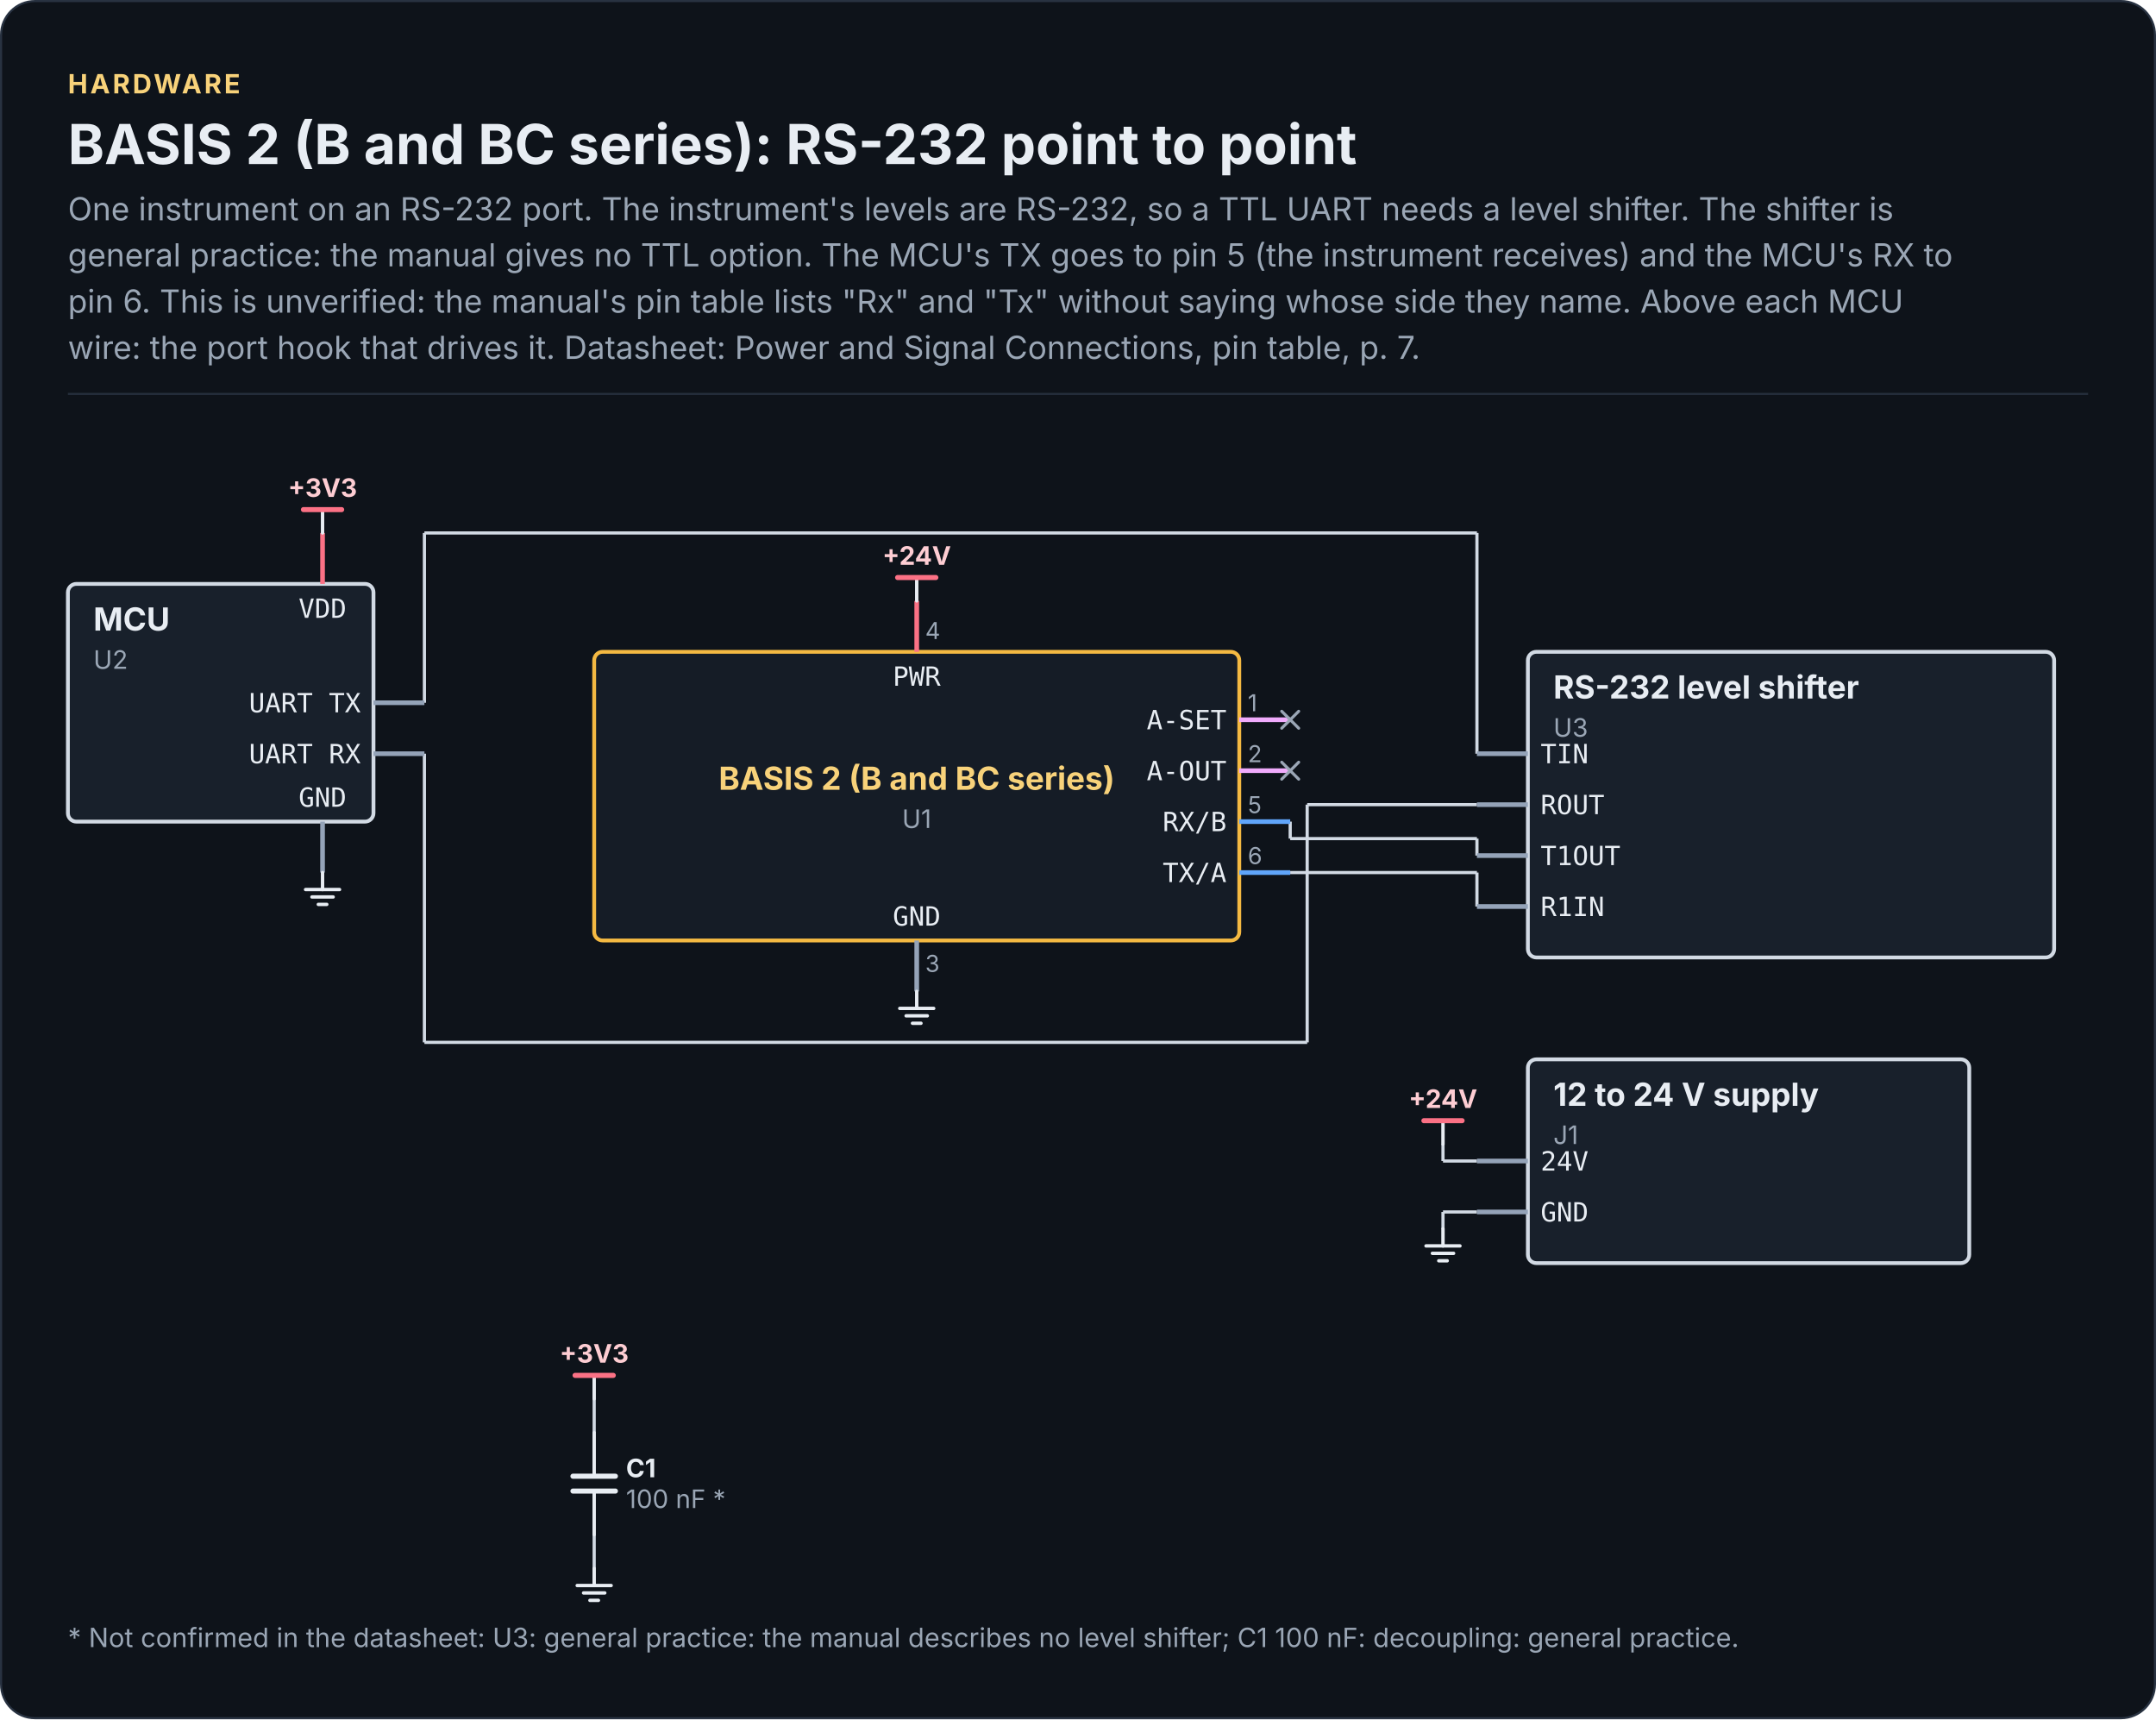
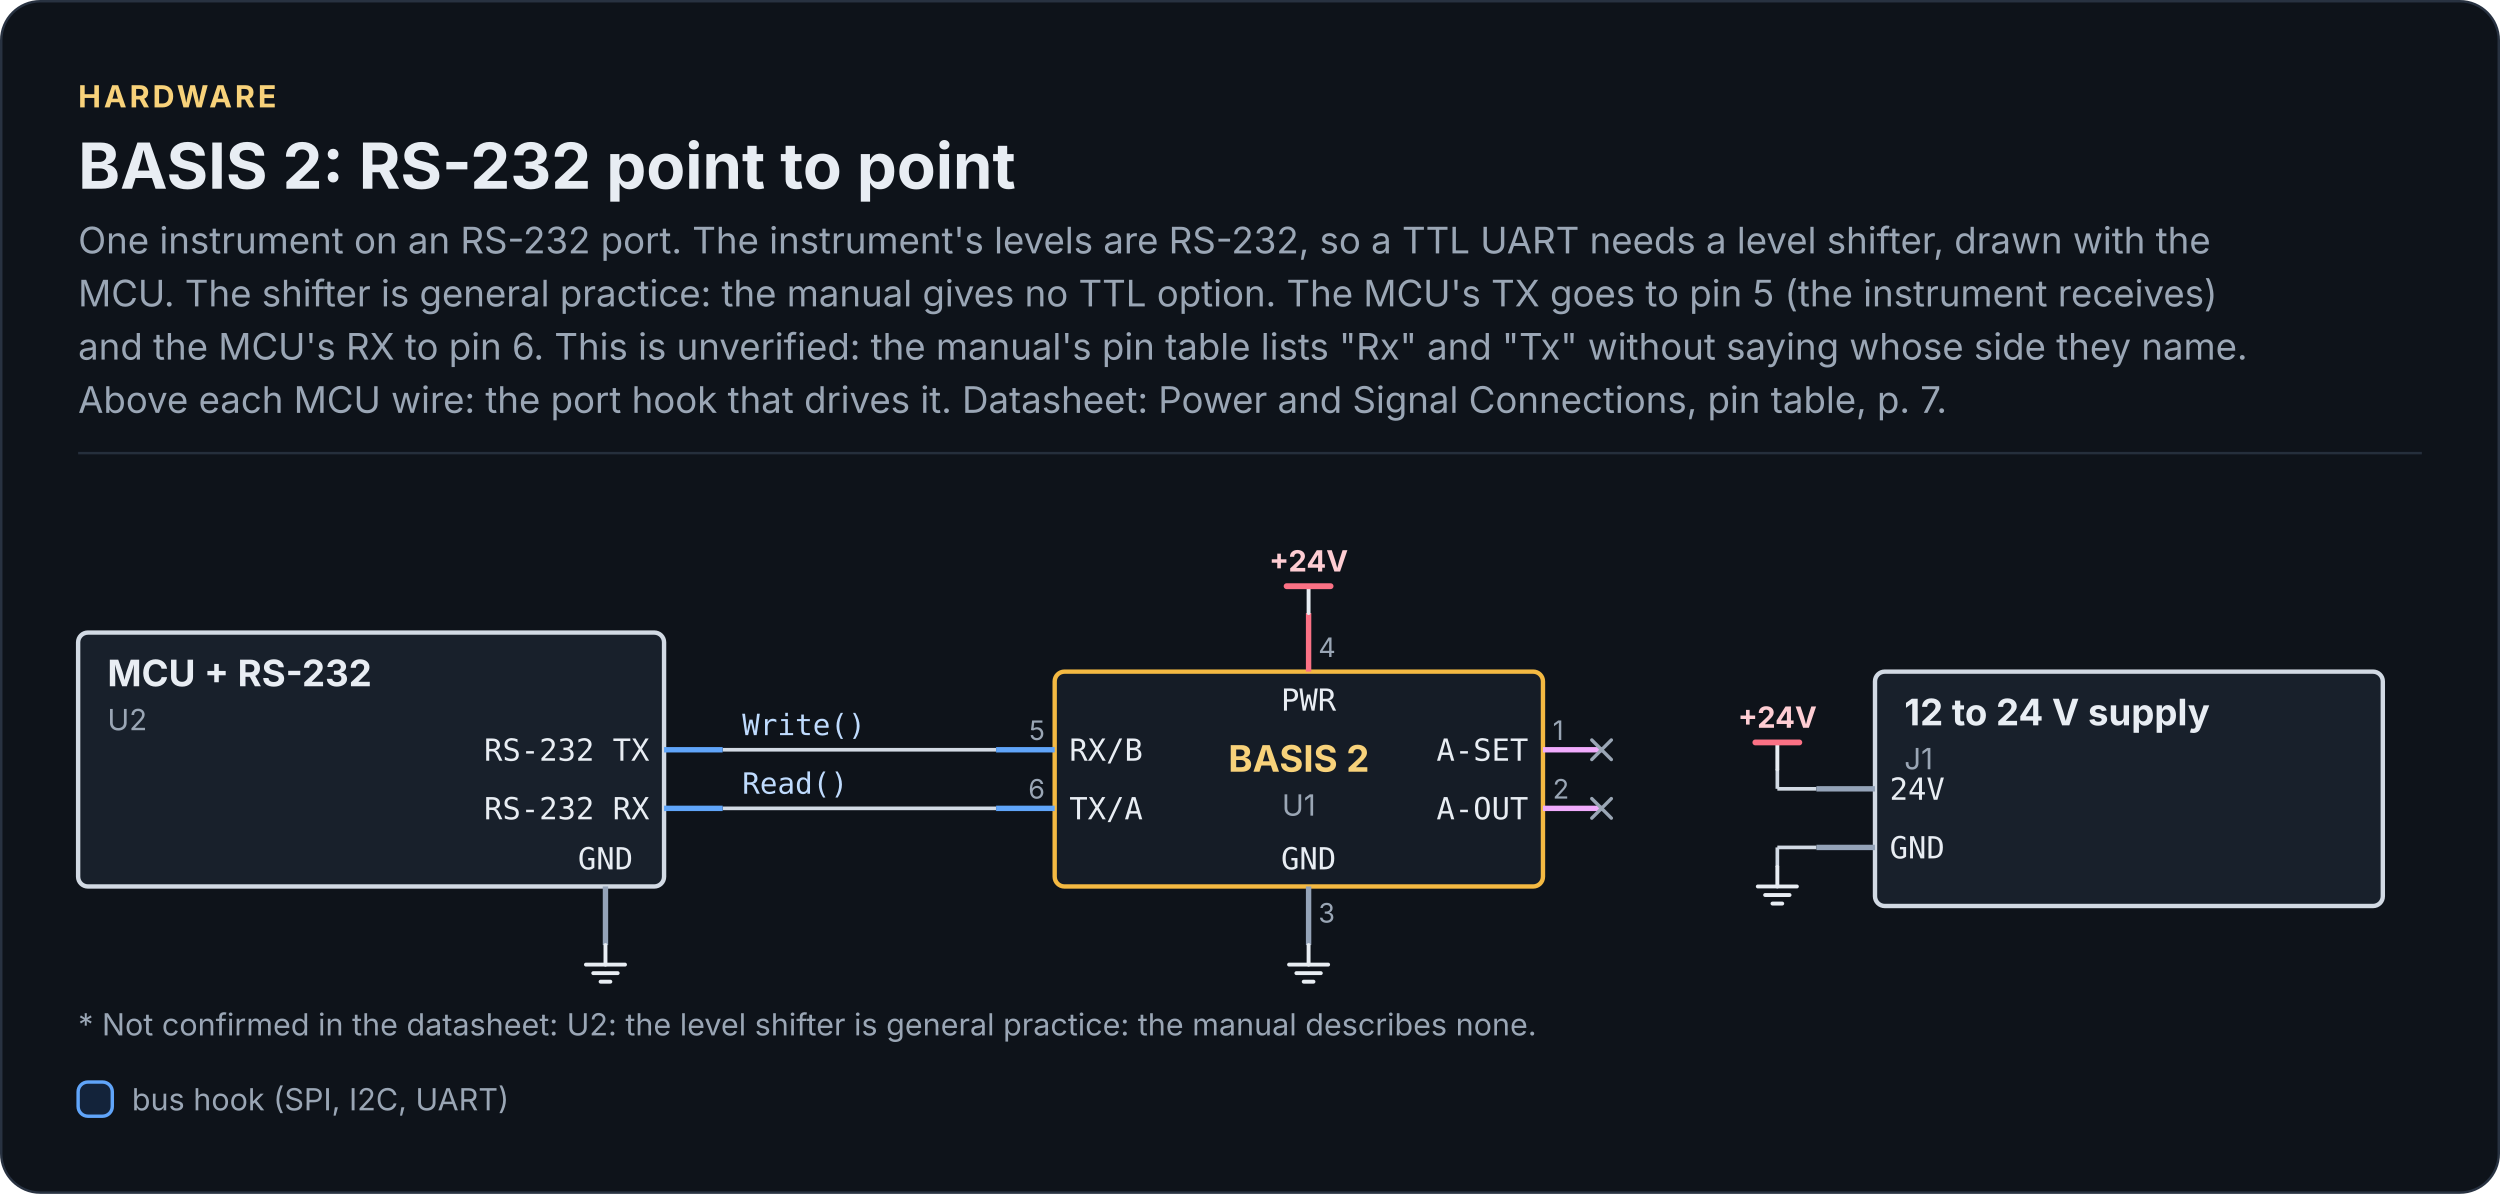
- <svg xmlns="http://www.w3.org/2000/svg" width="1016" height="810" viewBox="0 0 1016 810" role="img" aria-labelledby="chip-circuit-rs232-title chip-circuit-rs232-desc" font-family="Inter, 'Segoe UI', Roboto, 'Helvetica Neue', Arial, sans-serif">
-   <rect x="0.5" y="0.5" width="1015" height="809" rx="16" fill="#0E131A" stroke="#283241" />
+ <svg xmlns="http://www.w3.org/2000/svg" width="1024" height="489" viewBox="0 0 1024 489" role="img" aria-labelledby="chip-circuit-rs232-title chip-circuit-rs232-desc" font-family="Inter, 'Segoe UI', Roboto, 'Helvetica Neue', Arial, sans-serif">
+   <rect x="0.5" y="0.5" width="1023" height="488" rx="16" fill="#0E131A" stroke="#283241" />
  <text x="32" y="44" font-size="12.5" font-weight="700" letter-spacing="1.2" fill="#F8D27A">HARDWARE</text>
-   <text x="32" y="77.3" font-size="26" font-weight="700" fill="#E8EDF3">BASIS 2 (B and BC series): RS-232 point to point</text>
-   <text x="32" y="103.8" font-size="15" fill="#9AA6B5">One instrument on an RS-232 port. The instrument's levels are RS-232, so a TTL UART needs a level shifter. The shifter is</text>
-   <text x="32" y="125.5" font-size="15" fill="#9AA6B5">general practice: the manual gives no TTL option. The MCU's TX goes to pin 5 (the instrument receives) and the MCU's RX to</text>
-   <text x="32" y="147.3" font-size="15" fill="#9AA6B5">pin 6. This is unverified: the manual's pin table lists "Rx" and "Tx" without saying whose side they name. Above each MCU</text>
-   <text x="32" y="169.1" font-size="15" fill="#9AA6B5">wire: the port hook that drives it. Datasheet: Power and Signal Connections, pin table, p. 7.</text>
-   <rect x="32" y="185.1" width="952" height="1" fill="#252F3C" />
-   <path d="M680 539 L680 547" fill="none" stroke="#D2DAE4" stroke-width="1.5" />
-   <path d="M680 547 L696 547" fill="none" stroke="#D2DAE4" stroke-width="1.5" />
-   <path d="M280 659 L280 675" fill="none" stroke="#D2DAE4" stroke-width="1.5" />
-   <path d="M608 411.1 L696 411.1" fill="none" stroke="#D2DAE4" stroke-width="1.5" />
-   <path d="M696 411.1 L696 427.1" fill="none" stroke="#D2DAE4" stroke-width="1.5" />
-   <path d="M280 723 L280 739" fill="none" stroke="#D2DAE4" stroke-width="1.5" />
-   <path d="M680 571 L696 571" fill="none" stroke="#D2DAE4" stroke-width="1.5" />
-   <path d="M680 571 L680 579" fill="none" stroke="#D2DAE4" stroke-width="1.5" />
-   <path d="M200 355.1 L200 491.1" fill="none" stroke="#D2DAE4" stroke-width="1.5" />
-   <path d="M200 491.1 L616 491.1" fill="none" stroke="#D2DAE4" stroke-width="1.5" />
-   <path d="M616 379.1 L696 379.1" fill="none" stroke="#D2DAE4" stroke-width="1.5" />
-   <path d="M616 379.1 L616 491.1" fill="none" stroke="#D2DAE4" stroke-width="1.5" />
-   <path d="M200 251.1 L696 251.1" fill="none" stroke="#D2DAE4" stroke-width="1.5" />
-   <path d="M200 251.1 L200 331.1" fill="none" stroke="#D2DAE4" stroke-width="1.5" />
-   <path d="M696 251.1 L696 355.1" fill="none" stroke="#D2DAE4" stroke-width="1.5" />
-   <path d="M608 387.1 L608 395.1" fill="none" stroke="#D2DAE4" stroke-width="1.5" />
-   <path d="M608 395.1 L696 395.1" fill="none" stroke="#D2DAE4" stroke-width="1.5" />
-   <path d="M696 395.1 L696 403.1" fill="none" stroke="#D2DAE4" stroke-width="1.5" />
-   <rect x="280" y="307.1" width="304" height="136" rx="4" fill="#151C26" stroke="#F4B942" stroke-width="1.8" />
-   <path d="M584 339.1 L608 339.1" fill="none" stroke="#F0ABFC" stroke-width="2.2" stroke-linecap="butt" stroke-linejoin="round" />
-   <path d="M584 363.1 L608 363.1" fill="none" stroke="#F0ABFC" stroke-width="2.2" stroke-linecap="butt" stroke-linejoin="round" />
-   <path d="M584 387.1 L608 387.1" fill="none" stroke="#60A5FA" stroke-width="2.2" stroke-linecap="butt" stroke-linejoin="round" />
-   <path d="M584 411.1 L608 411.1" fill="none" stroke="#60A5FA" stroke-width="2.2" stroke-linecap="butt" stroke-linejoin="round" />
-   <path d="M432 307.1 L432 283.1" fill="none" stroke="#FB7185" stroke-width="2.2" stroke-linecap="butt" stroke-linejoin="round" />
-   <path d="M432 443.1 L432 467.1" fill="none" stroke="#94A3B8" stroke-width="2.2" stroke-linecap="butt" stroke-linejoin="round" />
-   <rect x="32" y="275.1" width="144" height="112" rx="4" fill="#18202B" stroke="#D2DAE4" stroke-width="1.8" />
-   <path d="M176 331.1 L200 331.1" fill="none" stroke="#94A3B8" stroke-width="2.2" stroke-linecap="butt" stroke-linejoin="round" />
-   <path d="M176 355.1 L200 355.1" fill="none" stroke="#94A3B8" stroke-width="2.2" stroke-linecap="butt" stroke-linejoin="round" />
-   <path d="M152 275.1 L152 251.1" fill="none" stroke="#FB7185" stroke-width="2.2" stroke-linecap="butt" stroke-linejoin="round" />
-   <path d="M152 387.1 L152 411.1" fill="none" stroke="#94A3B8" stroke-width="2.2" stroke-linecap="butt" stroke-linejoin="round" />
-   <path d="M432 283.1 L432 272.1" fill="none" stroke="#E8EDF3" stroke-width="1.6" stroke-linecap="round" stroke-linejoin="round" />
-   <path d="M423 272.1 L441 272.1" fill="none" stroke="#FB7185" stroke-width="2.4" stroke-linecap="round" stroke-linejoin="round" />
-   <path d="M432 467.1 L432 475.1" fill="none" stroke="#E8EDF3" stroke-width="1.6" stroke-linecap="round" stroke-linejoin="round" />
-   <path d="M424 475.1 L440 475.1" fill="none" stroke="#E8EDF3" stroke-width="1.6" stroke-linecap="round" stroke-linejoin="round" />
-   <path d="M427 478.6 L437 478.6" fill="none" stroke="#E8EDF3" stroke-width="1.6" stroke-linecap="round" stroke-linejoin="round" />
-   <path d="M430 482.1 L434 482.1" fill="none" stroke="#E8EDF3" stroke-width="1.6" stroke-linecap="round" stroke-linejoin="round" />
-   <path d="M152 251.1 L152 240.1" fill="none" stroke="#E8EDF3" stroke-width="1.6" stroke-linecap="round" stroke-linejoin="round" />
-   <path d="M143 240.1 L161 240.1" fill="none" stroke="#FB7185" stroke-width="2.4" stroke-linecap="round" stroke-linejoin="round" />
-   <path d="M152 411.1 L152 419.1" fill="none" stroke="#E8EDF3" stroke-width="1.6" stroke-linecap="round" stroke-linejoin="round" />
-   <path d="M144 419.1 L160 419.1" fill="none" stroke="#E8EDF3" stroke-width="1.6" stroke-linecap="round" stroke-linejoin="round" />
-   <path d="M147 422.6 L157 422.6" fill="none" stroke="#E8EDF3" stroke-width="1.6" stroke-linecap="round" stroke-linejoin="round" />
-   <path d="M150 426.1 L154 426.1" fill="none" stroke="#E8EDF3" stroke-width="1.6" stroke-linecap="round" stroke-linejoin="round" />
-   <rect x="720" y="307.1" width="248" height="144" rx="4" fill="#18202B" stroke="#D2DAE4" stroke-width="1.8" />
-   <path d="M720 355.1 L696 355.1" fill="none" stroke="#94A3B8" stroke-width="2.2" stroke-linecap="butt" stroke-linejoin="round" />
-   <path d="M720 379.1 L696 379.1" fill="none" stroke="#94A3B8" stroke-width="2.2" stroke-linecap="butt" stroke-linejoin="round" />
-   <path d="M720 403.1 L696 403.1" fill="none" stroke="#94A3B8" stroke-width="2.2" stroke-linecap="butt" stroke-linejoin="round" />
-   <path d="M720 427.1 L696 427.1" fill="none" stroke="#94A3B8" stroke-width="2.2" stroke-linecap="butt" stroke-linejoin="round" />
-   <rect x="720" y="499.1" width="208" height="96" rx="4" fill="#18202B" stroke="#D2DAE4" stroke-width="1.8" />
-   <path d="M720 547 L696 547" fill="none" stroke="#94A3B8" stroke-width="2.2" stroke-linecap="butt" stroke-linejoin="round" />
-   <path d="M720 571 L696 571" fill="none" stroke="#94A3B8" stroke-width="2.2" stroke-linecap="butt" stroke-linejoin="round" />
-   <path d="M280 675 L280 695.5" fill="none" stroke="#E8EDF3" stroke-width="1.6" stroke-linecap="round" stroke-linejoin="round" />
-   <path d="M280 702.5 L280 723" fill="none" stroke="#E8EDF3" stroke-width="1.6" stroke-linecap="round" stroke-linejoin="round" />
-   <path d="M270 695.5 L290 695.5" fill="none" stroke="#E8EDF3" stroke-width="2.4" stroke-linecap="round" stroke-linejoin="round" />
-   <path d="M270 702.5 L290 702.5" fill="none" stroke="#E8EDF3" stroke-width="2.4" stroke-linecap="round" stroke-linejoin="round" />
-   <path d="M280 659 L280 648" fill="none" stroke="#E8EDF3" stroke-width="1.6" stroke-linecap="round" stroke-linejoin="round" />
-   <path d="M271 648 L289 648" fill="none" stroke="#FB7185" stroke-width="2.4" stroke-linecap="round" stroke-linejoin="round" />
-   <path d="M680 539 L680 528" fill="none" stroke="#E8EDF3" stroke-width="1.6" stroke-linecap="round" stroke-linejoin="round" />
-   <path d="M671 528 L689 528" fill="none" stroke="#FB7185" stroke-width="2.4" stroke-linecap="round" stroke-linejoin="round" />
-   <path d="M280 739 L280 747" fill="none" stroke="#E8EDF3" stroke-width="1.6" stroke-linecap="round" stroke-linejoin="round" />
-   <path d="M272 747 L288 747" fill="none" stroke="#E8EDF3" stroke-width="1.6" stroke-linecap="round" stroke-linejoin="round" />
-   <path d="M275 750.5 L285 750.5" fill="none" stroke="#E8EDF3" stroke-width="1.6" stroke-linecap="round" stroke-linejoin="round" />
-   <path d="M278 754 L282 754" fill="none" stroke="#E8EDF3" stroke-width="1.6" stroke-linecap="round" stroke-linejoin="round" />
-   <path d="M680 579 L680 587" fill="none" stroke="#E8EDF3" stroke-width="1.6" stroke-linecap="round" stroke-linejoin="round" />
-   <path d="M672 587 L688 587" fill="none" stroke="#E8EDF3" stroke-width="1.6" stroke-linecap="round" stroke-linejoin="round" />
-   <path d="M675 590.5 L685 590.5" fill="none" stroke="#E8EDF3" stroke-width="1.6" stroke-linecap="round" stroke-linejoin="round" />
-   <path d="M678 594 L682 594" fill="none" stroke="#E8EDF3" stroke-width="1.6" stroke-linecap="round" stroke-linejoin="round" />
-   <path d="M604 343.1 L612 335.1" fill="none" stroke="#9AA6B5" stroke-width="1.4" stroke-linecap="round" stroke-linejoin="round" />
-   <path d="M604 335.1 L612 343.1" fill="none" stroke="#9AA6B5" stroke-width="1.4" stroke-linecap="round" stroke-linejoin="round" />
-   <path d="M604 367.1 L612 359.1" fill="none" stroke="#9AA6B5" stroke-width="1.4" stroke-linecap="round" stroke-linejoin="round" />
-   <path d="M604 359.1 L612 367.1" fill="none" stroke="#9AA6B5" stroke-width="1.4" stroke-linecap="round" stroke-linejoin="round" />
-   <text x="578" y="343.6" font-size="12.5" font-family="'JetBrains Mono', 'SFMono-Regular', Menlo, Consolas, monospace" text-anchor="end" fill="#E8EDF3">A-SET</text>
-   <text x="588" y="335.1" font-size="11" fill="#9AA6B5">1</text>
-   <text x="578" y="367.6" font-size="12.5" font-family="'JetBrains Mono', 'SFMono-Regular', Menlo, Consolas, monospace" text-anchor="end" fill="#E8EDF3">A-OUT</text>
-   <text x="588" y="359.1" font-size="11" fill="#9AA6B5">2</text>
-   <text x="578" y="391.6" font-size="12.5" font-family="'JetBrains Mono', 'SFMono-Regular', Menlo, Consolas, monospace" text-anchor="end" fill="#E8EDF3">RX/B</text>
-   <text x="588" y="383.1" font-size="11" fill="#9AA6B5">5</text>
-   <text x="578" y="415.6" font-size="12.5" font-family="'JetBrains Mono', 'SFMono-Regular', Menlo, Consolas, monospace" text-anchor="end" fill="#E8EDF3">TX/A</text>
-   <text x="588" y="407.1" font-size="11" fill="#9AA6B5">6</text>
-   <text x="432" y="323.1" font-size="12.5" font-family="'JetBrains Mono', 'SFMono-Regular', Menlo, Consolas, monospace" text-anchor="middle" fill="#E8EDF3">PWR</text>
-   <text x="436" y="301.1" font-size="11" fill="#9AA6B5">4</text>
-   <text x="432" y="436.1" font-size="12.5" font-family="'JetBrains Mono', 'SFMono-Regular', Menlo, Consolas, monospace" text-anchor="middle" fill="#E8EDF3">GND</text>
-   <text x="436" y="457.9" font-size="11" fill="#9AA6B5">3</text>
-   <text x="432" y="372.1" font-size="15" font-weight="700" text-anchor="middle" fill="#F8D27A">BASIS 2 (B and BC series)</text>
-   <text x="432" y="390.1" font-size="12" text-anchor="middle" fill="#9AA6B5">U1</text>
-   <text x="170" y="335.6" font-size="12.5" font-family="'JetBrains Mono', 'SFMono-Regular', Menlo, Consolas, monospace" text-anchor="end" fill="#E8EDF3">UART TX</text>
-   <text x="170" y="359.6" font-size="12.5" font-family="'JetBrains Mono', 'SFMono-Regular', Menlo, Consolas, monospace" text-anchor="end" fill="#E8EDF3">UART RX</text>
-   <text x="152" y="291.1" font-size="12.5" font-family="'JetBrains Mono', 'SFMono-Regular', Menlo, Consolas, monospace" text-anchor="middle" fill="#E8EDF3">VDD</text>
-   <text x="152" y="380.1" font-size="12.5" font-family="'JetBrains Mono', 'SFMono-Regular', Menlo, Consolas, monospace" text-anchor="middle" fill="#E8EDF3">GND</text>
-   <text x="44" y="297.1" font-size="15" font-weight="700" fill="#E8EDF3">MCU</text>
-   <text x="44" y="315.1" font-size="12" fill="#9AA6B5">U2</text>
-   <text x="432" y="266.1" font-size="12" font-weight="700" text-anchor="middle" fill="#FECDD3">+24V</text>
-   <text x="152" y="234.1" font-size="12" font-weight="700" text-anchor="middle" fill="#FECDD3">+3V3</text>
-   <text x="726" y="359.6" font-size="12.5" font-family="'JetBrains Mono', 'SFMono-Regular', Menlo, Consolas, monospace" fill="#E8EDF3">TIN</text>
-   <text x="726" y="383.6" font-size="12.5" font-family="'JetBrains Mono', 'SFMono-Regular', Menlo, Consolas, monospace" fill="#E8EDF3">ROUT</text>
-   <text x="726" y="407.6" font-size="12.5" font-family="'JetBrains Mono', 'SFMono-Regular', Menlo, Consolas, monospace" fill="#E8EDF3">T1OUT</text>
-   <text x="726" y="431.6" font-size="12.5" font-family="'JetBrains Mono', 'SFMono-Regular', Menlo, Consolas, monospace" fill="#E8EDF3">R1IN</text>
-   <text x="732" y="329.1" font-size="15" font-weight="700" fill="#E8EDF3">RS-232 level shifter</text>
-   <text x="732" y="347.1" font-size="12" fill="#9AA6B5">U3</text>
-   <text x="726" y="551.5" font-size="12.5" font-family="'JetBrains Mono', 'SFMono-Regular', Menlo, Consolas, monospace" fill="#E8EDF3">24V</text>
-   <text x="726" y="575.5" font-size="12.5" font-family="'JetBrains Mono', 'SFMono-Regular', Menlo, Consolas, monospace" fill="#E8EDF3">GND</text>
-   <text x="732" y="521" font-size="15" font-weight="700" fill="#E8EDF3">12 to 24 V supply</text>
-   <text x="732" y="539" font-size="12" fill="#9AA6B5">J1</text>
-   <text x="295" y="696" font-size="12" font-weight="700" fill="#E8EDF3">C1</text>
-   <text x="295" y="710.5" font-size="12" fill="#9AA6B5">100 nF *</text>
-   <text x="280" y="642" font-size="12" font-weight="700" text-anchor="middle" fill="#FECDD3">+3V3</text>
-   <text x="680" y="522" font-size="12" font-weight="700" text-anchor="middle" fill="#FECDD3">+24V</text>
-   <text x="32" y="776" font-size="12.5" fill="#9AA6B5">* Not confirmed in the datasheet: U3: general practice: the manual describes no level shifter; C1 100 nF: decoupling: general practice.</text>
+   <text x="32" y="77.3" font-size="26" font-weight="700" fill="#E8EDF3">BASIS 2: RS-232 point to point</text>
+   <text x="32" y="103.8" font-size="15" fill="#9AA6B5">One instrument on an RS-232 port. The instrument's levels are RS-232, so a TTL UART needs a level shifter, drawn with the</text>
+   <text x="32" y="125.5" font-size="15" fill="#9AA6B5">MCU. The shifter is general practice: the manual gives no TTL option. The MCU's TX goes to pin 5 (the instrument receives)</text>
+   <text x="32" y="147.3" font-size="15" fill="#9AA6B5">and the MCU's RX to pin 6. This is unverified: the manual's pin table lists "Rx" and "Tx" without saying whose side they name.</text>
+   <text x="32" y="169.1" font-size="15" fill="#9AA6B5">Above each MCU wire: the port hook that drives it. Datasheet: Power and Signal Connections, pin table, p. 7.</text>
+   <rect x="32" y="185.1" width="960" height="1" fill="#252F3C" />
+   <path d="M728 315.1 L728 323.1" fill="none" stroke="#D2DAE4" stroke-width="1.5" />
+   <path d="M728 323.1 L744 323.1" fill="none" stroke="#D2DAE4" stroke-width="1.5" />
+   <path d="M728 347.1 L744 347.1" fill="none" stroke="#D2DAE4" stroke-width="1.5" />
+   <path d="M728 347.1 L728 355.1" fill="none" stroke="#D2DAE4" stroke-width="1.5" />
+   <path d="M296 331.1 L408 331.1" fill="none" stroke="#D2DAE4" stroke-width="1.5" />
+   <path d="M296 307.1 L408 307.1" fill="none" stroke="#D2DAE4" stroke-width="1.5" />
+   <rect x="432" y="275.1" width="200" height="88" rx="4" fill="#151C26" stroke="#F4B942" stroke-width="1.8" />
+   <path d="M432 307.1 L408 307.1" fill="none" stroke="#60A5FA" stroke-width="2.2" stroke-linecap="butt" stroke-linejoin="round" />
+   <path d="M432 331.1 L408 331.1" fill="none" stroke="#60A5FA" stroke-width="2.2" stroke-linecap="butt" stroke-linejoin="round" />
+   <path d="M632 307.1 L656 307.1" fill="none" stroke="#F0ABFC" stroke-width="2.2" stroke-linecap="butt" stroke-linejoin="round" />
+   <path d="M632 331.1 L656 331.1" fill="none" stroke="#F0ABFC" stroke-width="2.2" stroke-linecap="butt" stroke-linejoin="round" />
+   <path d="M536 275.1 L536 251.1" fill="none" stroke="#FB7185" stroke-width="2.2" stroke-linecap="butt" stroke-linejoin="round" />
+   <path d="M536 363.1 L536 387.1" fill="none" stroke="#94A3B8" stroke-width="2.2" stroke-linecap="butt" stroke-linejoin="round" />
+   <rect x="32" y="259.1" width="240" height="104" rx="4" fill="#18202B" stroke="#D2DAE4" stroke-width="1.8" />
+   <path d="M272 307.1 L296 307.1" fill="none" stroke="#60A5FA" stroke-width="2.2" stroke-linecap="butt" stroke-linejoin="round" />
+   <path d="M272 331.1 L296 331.1" fill="none" stroke="#60A5FA" stroke-width="2.2" stroke-linecap="butt" stroke-linejoin="round" />
+   <path d="M248 363.1 L248 387.1" fill="none" stroke="#94A3B8" stroke-width="2.2" stroke-linecap="butt" stroke-linejoin="round" />
+   <path d="M536 251.1 L536 240.1" fill="none" stroke="#E8EDF3" stroke-width="1.6" stroke-linecap="round" stroke-linejoin="round" />
+   <path d="M527 240.1 L545 240.1" fill="none" stroke="#FB7185" stroke-width="2.4" stroke-linecap="round" stroke-linejoin="round" />
+   <path d="M536 387.1 L536 395.1" fill="none" stroke="#E8EDF3" stroke-width="1.6" stroke-linecap="round" stroke-linejoin="round" />
+   <path d="M528 395.1 L544 395.1" fill="none" stroke="#E8EDF3" stroke-width="1.6" stroke-linecap="round" stroke-linejoin="round" />
+   <path d="M531 398.6 L541 398.6" fill="none" stroke="#E8EDF3" stroke-width="1.6" stroke-linecap="round" stroke-linejoin="round" />
+   <path d="M534 402.1 L538 402.1" fill="none" stroke="#E8EDF3" stroke-width="1.6" stroke-linecap="round" stroke-linejoin="round" />
+   <path d="M248 387.1 L248 395.1" fill="none" stroke="#E8EDF3" stroke-width="1.6" stroke-linecap="round" stroke-linejoin="round" />
+   <path d="M240 395.1 L256 395.1" fill="none" stroke="#E8EDF3" stroke-width="1.6" stroke-linecap="round" stroke-linejoin="round" />
+   <path d="M243 398.6 L253 398.6" fill="none" stroke="#E8EDF3" stroke-width="1.6" stroke-linecap="round" stroke-linejoin="round" />
+   <path d="M246 402.1 L250 402.1" fill="none" stroke="#E8EDF3" stroke-width="1.6" stroke-linecap="round" stroke-linejoin="round" />
+   <rect x="768" y="275.1" width="208" height="96" rx="4" fill="#18202B" stroke="#D2DAE4" stroke-width="1.8" />
+   <path d="M768 323.1 L744 323.1" fill="none" stroke="#94A3B8" stroke-width="2.2" stroke-linecap="butt" stroke-linejoin="round" />
+   <path d="M768 347.1 L744 347.1" fill="none" stroke="#94A3B8" stroke-width="2.2" stroke-linecap="butt" stroke-linejoin="round" />
+   <path d="M728 315.1 L728 304.1" fill="none" stroke="#E8EDF3" stroke-width="1.6" stroke-linecap="round" stroke-linejoin="round" />
+   <path d="M719 304.1 L737 304.1" fill="none" stroke="#FB7185" stroke-width="2.4" stroke-linecap="round" stroke-linejoin="round" />
+   <path d="M728 355.1 L728 363.1" fill="none" stroke="#E8EDF3" stroke-width="1.6" stroke-linecap="round" stroke-linejoin="round" />
+   <path d="M720 363.1 L736 363.1" fill="none" stroke="#E8EDF3" stroke-width="1.6" stroke-linecap="round" stroke-linejoin="round" />
+   <path d="M723 366.6 L733 366.6" fill="none" stroke="#E8EDF3" stroke-width="1.6" stroke-linecap="round" stroke-linejoin="round" />
+   <path d="M726 370.1 L730 370.1" fill="none" stroke="#E8EDF3" stroke-width="1.6" stroke-linecap="round" stroke-linejoin="round" />
+   <path d="M652 311.1 L660 303.1" fill="none" stroke="#9AA6B5" stroke-width="1.4" stroke-linecap="round" stroke-linejoin="round" />
+   <path d="M652 303.1 L660 311.1" fill="none" stroke="#9AA6B5" stroke-width="1.4" stroke-linecap="round" stroke-linejoin="round" />
+   <path d="M652 335.1 L660 327.1" fill="none" stroke="#9AA6B5" stroke-width="1.4" stroke-linecap="round" stroke-linejoin="round" />
+   <path d="M652 327.1 L660 335.1" fill="none" stroke="#9AA6B5" stroke-width="1.4" stroke-linecap="round" stroke-linejoin="round" />
+   <text x="438" y="311.6" font-size="12.5" font-family="'JetBrains Mono', 'SFMono-Regular', Menlo, Consolas, monospace" fill="#E8EDF3">RX/B</text>
+   <text x="428" y="303.1" font-size="11" text-anchor="end" fill="#9AA6B5">5</text>
+   <text x="438" y="335.6" font-size="12.5" font-family="'JetBrains Mono', 'SFMono-Regular', Menlo, Consolas, monospace" fill="#E8EDF3">TX/A</text>
+   <text x="428" y="327.1" font-size="11" text-anchor="end" fill="#9AA6B5">6</text>
+   <text x="626" y="311.6" font-size="12.5" font-family="'JetBrains Mono', 'SFMono-Regular', Menlo, Consolas, monospace" text-anchor="end" fill="#E8EDF3">A-SET</text>
+   <text x="636" y="303.1" font-size="11" fill="#9AA6B5">1</text>
+   <text x="626" y="335.6" font-size="12.5" font-family="'JetBrains Mono', 'SFMono-Regular', Menlo, Consolas, monospace" text-anchor="end" fill="#E8EDF3">A-OUT</text>
+   <text x="636" y="327.1" font-size="11" fill="#9AA6B5">2</text>
+   <text x="536" y="291.1" font-size="12.5" font-family="'JetBrains Mono', 'SFMono-Regular', Menlo, Consolas, monospace" text-anchor="middle" fill="#E8EDF3">PWR</text>
+   <text x="540" y="269.1" font-size="11" fill="#9AA6B5">4</text>
+   <text x="536" y="356.1" font-size="12.5" font-family="'JetBrains Mono', 'SFMono-Regular', Menlo, Consolas, monospace" text-anchor="middle" fill="#E8EDF3">GND</text>
+   <text x="540" y="377.9" font-size="11" fill="#9AA6B5">3</text>
+   <text x="532" y="316.1" font-size="15" font-weight="700" text-anchor="middle" fill="#F8D27A">BASIS 2</text>
+   <text x="532" y="334.1" font-size="12" text-anchor="middle" fill="#9AA6B5">U1</text>
+   <text x="266" y="311.6" font-size="12.5" font-family="'JetBrains Mono', 'SFMono-Regular', Menlo, Consolas, monospace" text-anchor="end" fill="#E8EDF3">RS-232 TX</text>
+   <text x="266" y="335.6" font-size="12.5" font-family="'JetBrains Mono', 'SFMono-Regular', Menlo, Consolas, monospace" text-anchor="end" fill="#E8EDF3">RS-232 RX</text>
+   <text x="248" y="356.1" font-size="12.5" font-family="'JetBrains Mono', 'SFMono-Regular', Menlo, Consolas, monospace" text-anchor="middle" fill="#E8EDF3">GND</text>
+   <text x="44" y="281.1" font-size="15" font-weight="700" fill="#E8EDF3">MCU + RS-232</text>
+   <text x="44" y="299.1" font-size="12" fill="#9AA6B5">U2</text>
+   <text x="536" y="234.1" font-size="12" font-weight="700" text-anchor="middle" fill="#FECDD3">+24V</text>
+   <text x="304" y="301.1" font-size="12" font-weight="500" font-family="'JetBrains Mono', 'SFMono-Regular', Menlo, Consolas, monospace" fill="#BFDBFE">Write()</text>
+   <text x="304" y="325.1" font-size="12" font-weight="500" font-family="'JetBrains Mono', 'SFMono-Regular', Menlo, Consolas, monospace" fill="#BFDBFE">Read()</text>
+   <text x="774" y="327.6" font-size="12.5" font-family="'JetBrains Mono', 'SFMono-Regular', Menlo, Consolas, monospace" fill="#E8EDF3">24V</text>
+   <text x="774" y="351.6" font-size="12.5" font-family="'JetBrains Mono', 'SFMono-Regular', Menlo, Consolas, monospace" fill="#E8EDF3">GND</text>
+   <text x="780" y="297.1" font-size="15" font-weight="700" fill="#E8EDF3">12 to 24 V supply</text>
+   <text x="780" y="315.1" font-size="12" fill="#9AA6B5">J1</text>
+   <text x="728" y="298.1" font-size="12" font-weight="700" text-anchor="middle" fill="#FECDD3">+24V</text>
+   <text x="32" y="424.1" font-size="12.5" fill="#9AA6B5">* Not confirmed in the datasheet: U2: the level shifter is general practice: the manual describes none.</text>
+   <rect x="32" y="443.2" width="14" height="14" rx="4" fill="#13233A" stroke="#60A5FA" stroke-width="1.4" />
+   <text x="54" y="454.8" font-size="12.5" fill="#9AA6B5">bus hook (SPI, I2C, UART)</text>
</svg>
